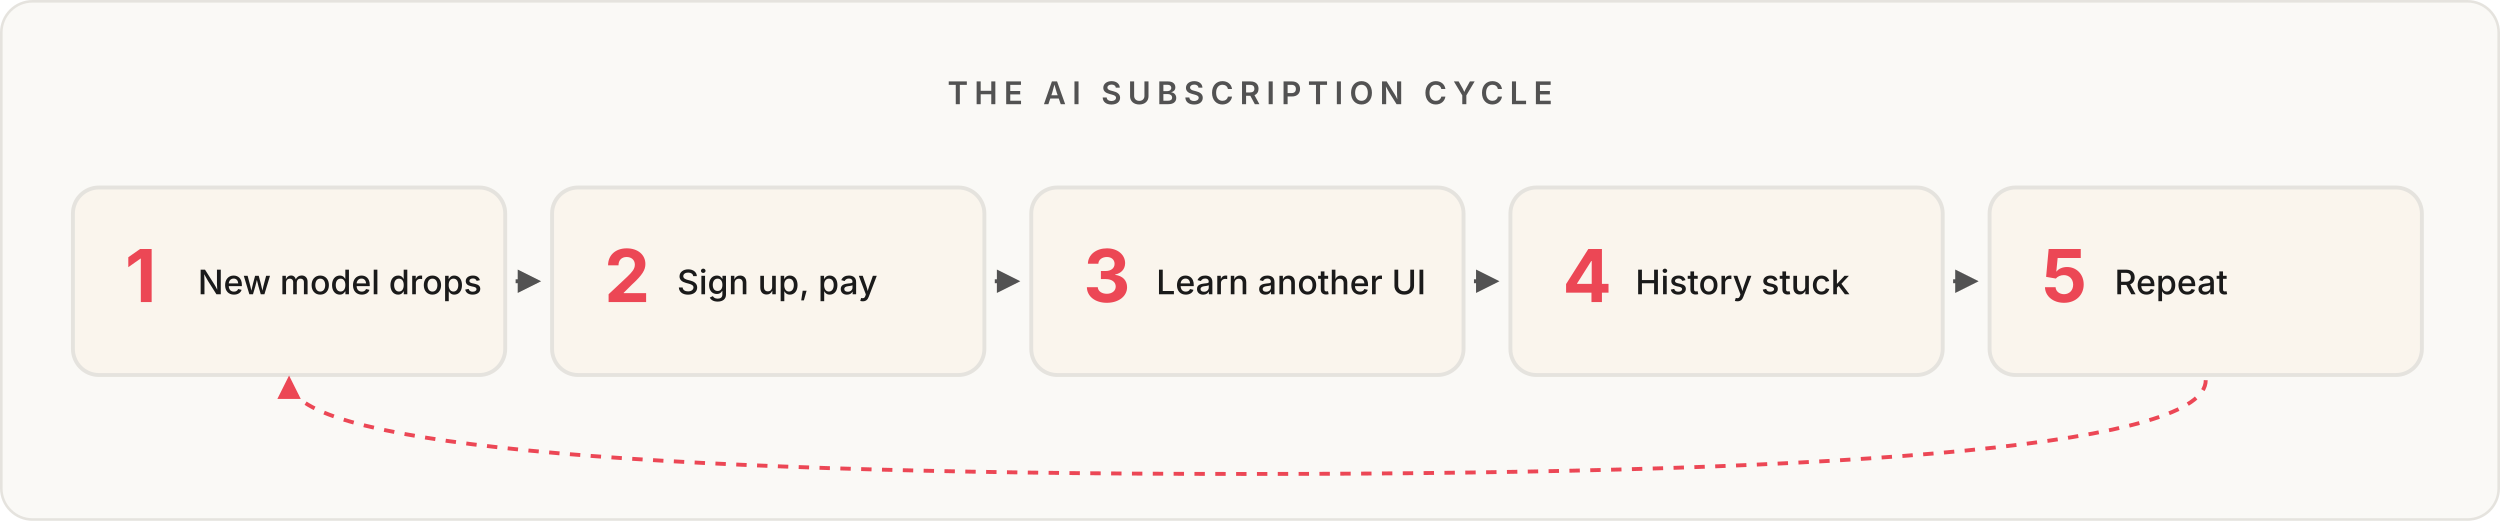
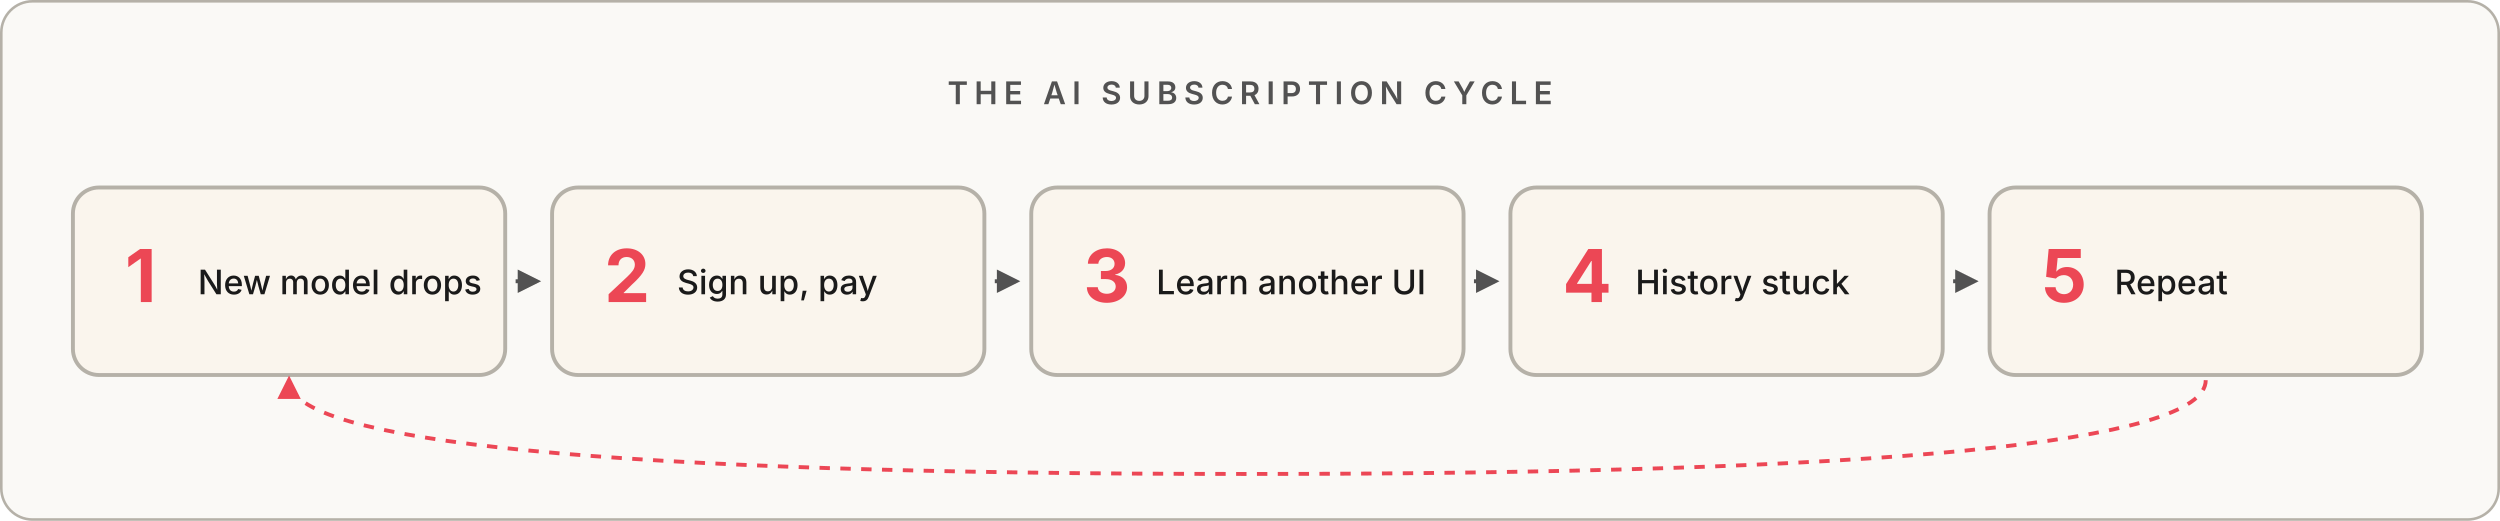
<svg xmlns="http://www.w3.org/2000/svg" viewBox="0 0 960 200" width="100%">
  <defs>
    <marker id="arrow-right" viewBox="0 0 10 10" refX="8" refY="5" markerWidth="6" markerHeight="6" orient="auto">
      <path d="M0 0 L10 5 L0 10 z" fill="#525252" />
    </marker>
    <marker id="arrow-red" viewBox="0 0 10 10" refX="8" refY="5" markerWidth="6" markerHeight="6" orient="auto">
      <path d="M0 0 L10 5 L0 10 z" fill="#ec4755" />
    </marker>
  </defs>
-   <rect x="0.5" y="0.5" width="959" height="199" rx="12" fill="#faf9f6" stroke="#e5e3de" />
+   <rect x="0.5" y="0.5" width="959" height="199" rx="12" fill="#faf9f6" stroke="#b5b1a8" />
  <text x="480" y="40" font-family="-apple-system, BlinkMacSystemFont, &quot;Segoe UI&quot;, system-ui, sans-serif" font-size="12" font-weight="600" fill="#525252" text-anchor="middle" letter-spacing="0.2em">THE AI SUBSCRIPTION CYCLE</text>
  <line x1="198" y1="108" x2="206" y2="108" stroke="#525252" stroke-width="1.5" marker-end="url(#arrow-right)" />
  <line x1="382" y1="108" x2="390" y2="108" stroke="#525252" stroke-width="1.5" marker-end="url(#arrow-right)" />
  <line x1="566" y1="108" x2="574" y2="108" stroke="#525252" stroke-width="1.5" marker-end="url(#arrow-right)" />
  <line x1="750" y1="108" x2="758" y2="108" stroke="#525252" stroke-width="1.5" marker-end="url(#arrow-right)" />
  <g>
-     <rect x="28" y="72" width="166" height="72" rx="10" fill="#faf5ed" stroke="#e5e3de" stroke-width="1.5" />
+     <rect x="28" y="72" width="166" height="72" rx="10" fill="#faf5ed" stroke="#b5b1a8" stroke-width="1.5" />
    <text x="48" y="116" font-family="-apple-system, BlinkMacSystemFont, &quot;Segoe UI&quot;, system-ui, sans-serif" font-size="28" font-weight="700" fill="#ec4755">1</text>
    <text x="76" y="113" font-family="-apple-system, BlinkMacSystemFont, &quot;Segoe UI&quot;, system-ui, sans-serif" font-size="13" font-weight="500" fill="#1a1a1a">New model drops</text>
  </g>
  <g>
-     <rect x="212" y="72" width="166" height="72" rx="10" fill="#faf5ed" stroke="#e5e3de" stroke-width="1.5" />
+     <rect x="212" y="72" width="166" height="72" rx="10" fill="#faf5ed" stroke="#b5b1a8" stroke-width="1.5" />
    <text x="232" y="116" font-family="-apple-system, BlinkMacSystemFont, &quot;Segoe UI&quot;, system-ui, sans-serif" font-size="28" font-weight="700" fill="#ec4755">2</text>
    <text x="260" y="113" font-family="-apple-system, BlinkMacSystemFont, &quot;Segoe UI&quot;, system-ui, sans-serif" font-size="13" font-weight="500" fill="#1a1a1a">Sign up, pay</text>
  </g>
  <g>
-     <rect x="396" y="72" width="166" height="72" rx="10" fill="#faf5ed" stroke="#e5e3de" stroke-width="1.5" />
+     <rect x="396" y="72" width="166" height="72" rx="10" fill="#faf5ed" stroke="#b5b1a8" stroke-width="1.5" />
    <text x="416" y="116" font-family="-apple-system, BlinkMacSystemFont, &quot;Segoe UI&quot;, system-ui, sans-serif" font-size="28" font-weight="700" fill="#ec4755">3</text>
    <text x="444" y="113" font-family="-apple-system, BlinkMacSystemFont, &quot;Segoe UI&quot;, system-ui, sans-serif" font-size="13" font-weight="500" fill="#1a1a1a">Learn another UI</text>
  </g>
  <g>
-     <rect x="580" y="72" width="166" height="72" rx="10" fill="#faf5ed" stroke="#e5e3de" stroke-width="1.5" />
+     <rect x="580" y="72" width="166" height="72" rx="10" fill="#faf5ed" stroke="#b5b1a8" stroke-width="1.5" />
    <text x="600" y="116" font-family="-apple-system, BlinkMacSystemFont, &quot;Segoe UI&quot;, system-ui, sans-serif" font-size="28" font-weight="700" fill="#ec4755">4</text>
    <text x="628" y="113" font-family="-apple-system, BlinkMacSystemFont, &quot;Segoe UI&quot;, system-ui, sans-serif" font-size="13" font-weight="500" fill="#1a1a1a">History stuck</text>
  </g>
  <g>
-     <rect x="764" y="72" width="166" height="72" rx="10" fill="#faf5ed" stroke="#e5e3de" stroke-width="1.5" />
+     <rect x="764" y="72" width="166" height="72" rx="10" fill="#faf5ed" stroke="#b5b1a8" stroke-width="1.5" />
    <text x="784" y="116" font-family="-apple-system, BlinkMacSystemFont, &quot;Segoe UI&quot;, system-ui, sans-serif" font-size="28" font-weight="700" fill="#ec4755">5</text>
    <text x="812" y="113" font-family="-apple-system, BlinkMacSystemFont, &quot;Segoe UI&quot;, system-ui, sans-serif" font-size="13" font-weight="500" fill="#1a1a1a">Repeat</text>
  </g>
  <path d="M 847 146              Q 847 182                479 182              Q 111 182                111 146" fill="none" stroke="#ec4755" stroke-width="1.5" stroke-dasharray="4 4" marker-end="url(#arrow-red)" />
</svg>
